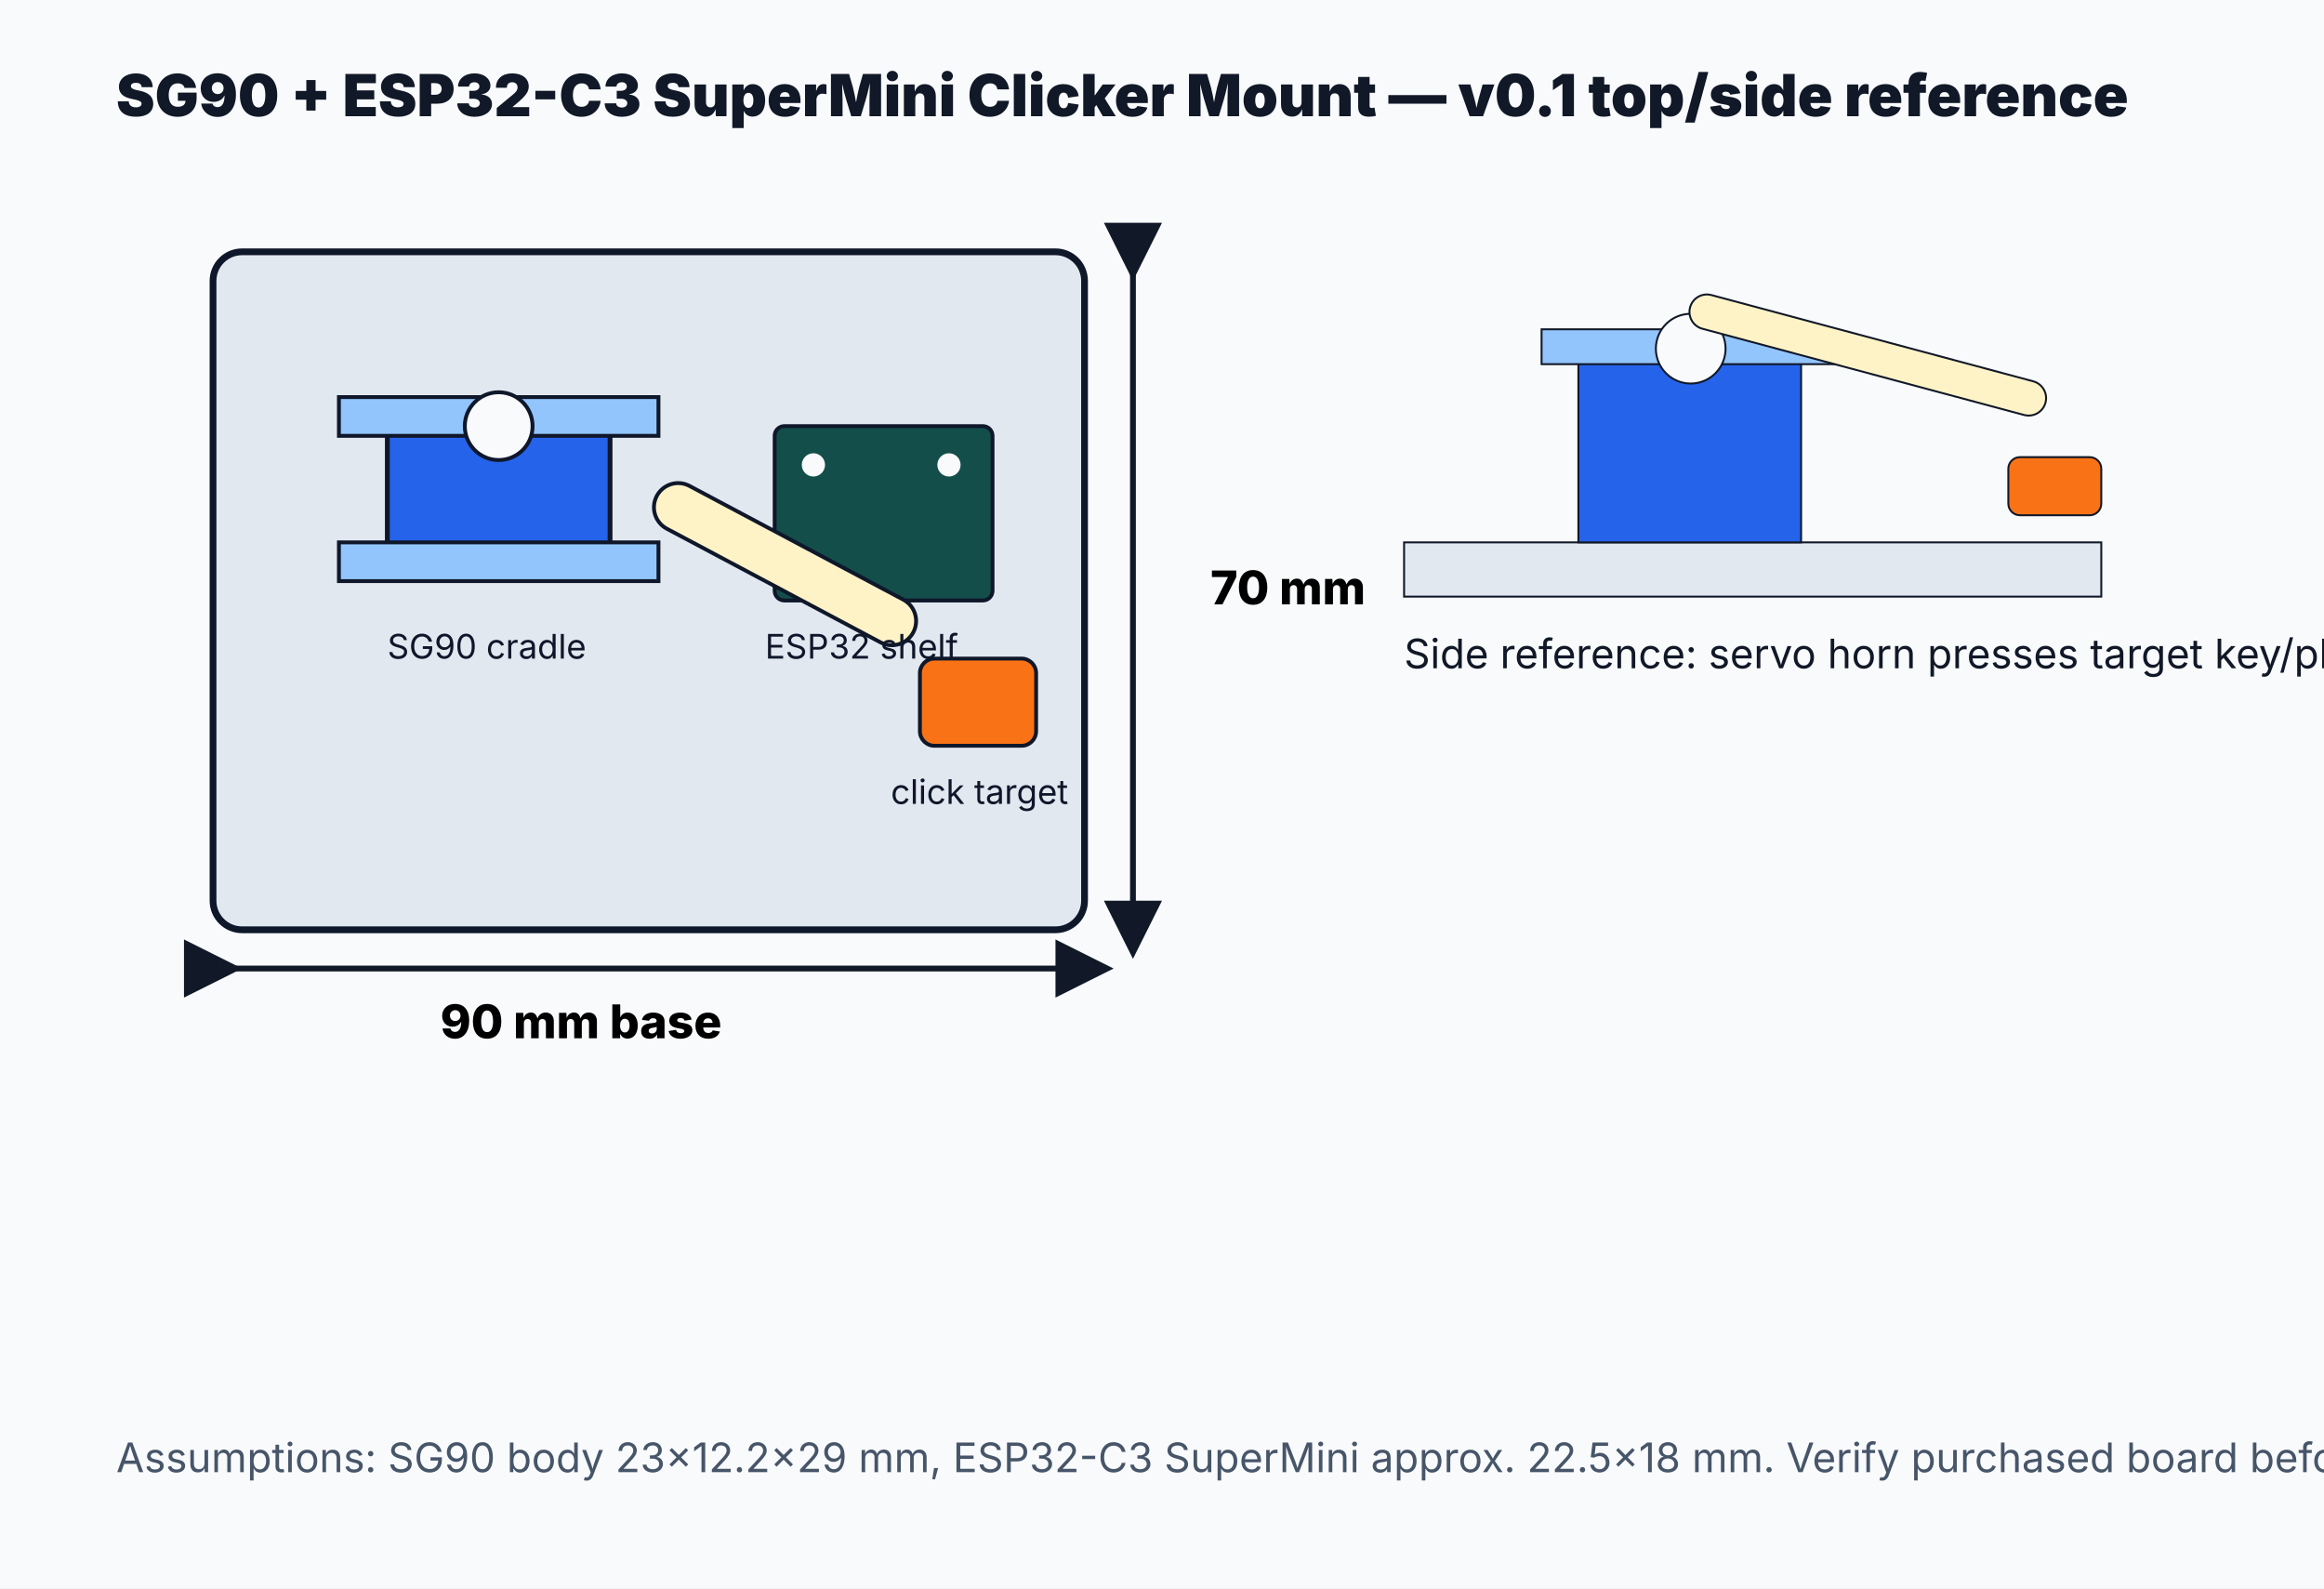
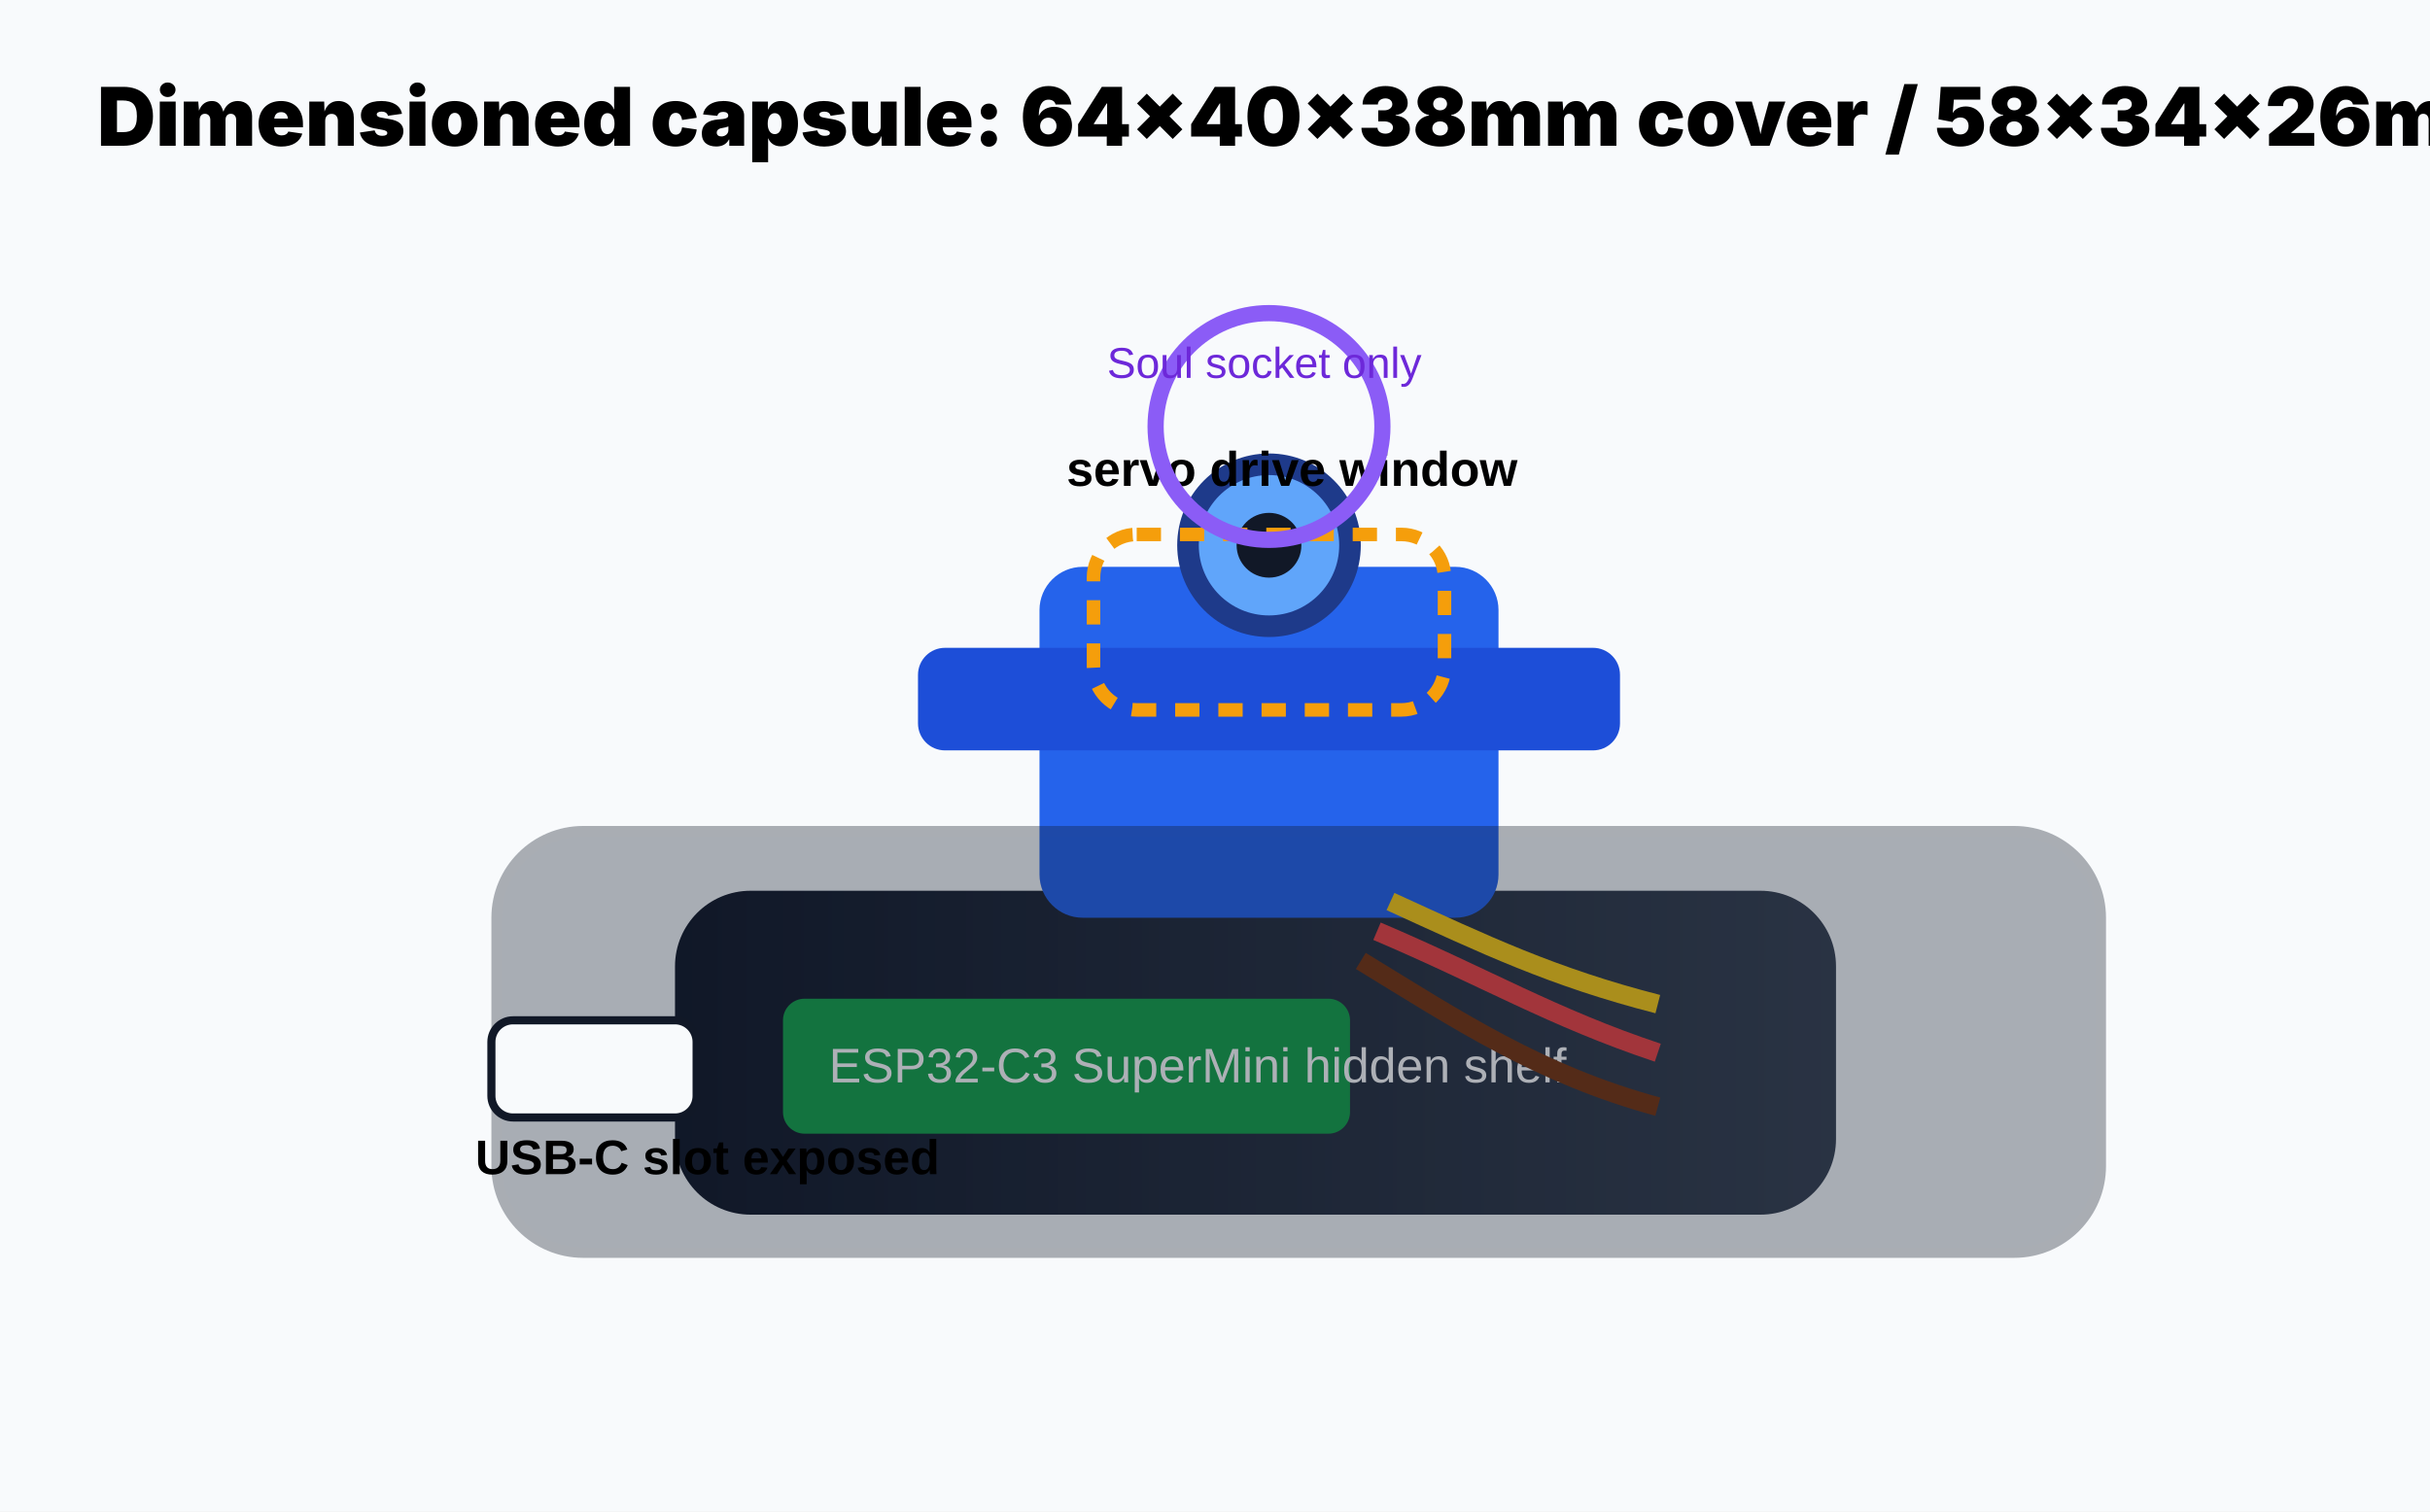
- <svg xmlns="http://www.w3.org/2000/svg" width="1200" height="820" viewBox="0 0 1200 820">
+ <svg xmlns="http://www.w3.org/2000/svg" viewBox="0 0 900 560">
  <defs>
-     <marker id="a" markerWidth="10" markerHeight="10" refX="5" refY="5" orient="auto">
-       <path d="M0 0 L10 5 L0 10 Z" fill="#111827" />
-     </marker>
+     <linearGradient id="g" x1="0" x2="1">
+       <stop stop-color="#111827" />
+       <stop offset="1" stop-color="#374151" />
+     </linearGradient>
  </defs>
-   <rect width="1200" height="820" fill="#f8fafc" />
-   <text x="60" y="60" font-family="Inter, Arial" font-size="30" font-weight="900" fill="#111827">SG90 + ESP32-C3 SuperMini Clicker Mount — v0.1 top/side reference</text>
-   <g transform="translate(110 130) scale(5)">
-     <rect x="0" y="0" width="90" height="70" rx="3" fill="#e2e8f0" stroke="#0f172a" stroke-width=".7" />
-     <rect x="18" y="18" width="23" height="12.5" fill="#2563eb" stroke="#0f172a" stroke-width=".5" />
-     <rect x="13" y="15" width="33" height="4" fill="#93c5fd" stroke="#0f172a" stroke-width=".4" />
-     <rect x="13" y="30" width="33" height="4" fill="#93c5fd" stroke="#0f172a" stroke-width=".4" />
-     <circle cx="29.5" cy="18" r="3.5" fill="#f8fafc" stroke="#0f172a" stroke-width=".4" />
-     <rect x="58" y="18" width="22.5" height="18" rx="1" fill="#134e4a" stroke="#0f172a" stroke-width=".4" />
-     <circle cx="62" cy="22" r="1.2" fill="#f8fafc" />
-     <circle cx="76" cy="22" r="1.2" fill="#f8fafc" />
-     <rect x="47" y="23" width="30" height="5" rx="2.5" fill="#fef3c7" stroke="#0f172a" stroke-width=".4" transform="rotate(28 47 23)" />
-     <rect x="73" y="42" width="12" height="9" rx="1.5" fill="#f97316" stroke="#0f172a" stroke-width=".4" />
-     <text x="18" y="42" font-family="Inter, Arial" font-size="3.5" fill="#0f172a">SG90 cradle</text>
-     <text x="57" y="42" font-family="Inter, Arial" font-size="3.5" fill="#0f172a">ESP32 shelf</text>
-     <text x="70" y="57" font-family="Inter, Arial" font-size="3.5" fill="#0f172a">click target</text>
+   <rect width="900" height="560" fill="#f8fafc" />
+   <text x="36" y="54" font-family="Inter,Arial" font-size="30" font-weight="900">Dimensioned capsule: 64×40×38mm cover / 58×34×26mm base</text>
+   <g transform="translate(130 120)">
+     <rect x="120" y="210" width="430" height="120" rx="28" fill="url(#g)" />
+     <rect x="160" y="250" width="210" height="50" rx="8" fill="#16a34a" />
+     <text x="177" y="281" font-family="Arial" font-size="18" fill="white">ESP32-C3 SuperMini hidden shelf</text>
+     <rect x="255" y="90" width="170" height="130" rx="16" fill="#2563eb" />
+     <rect x="210" y="120" width="260" height="38" rx="10" fill="#1d4ed8" />
+     <circle cx="340" cy="82" r="30" fill="#60a5fa" stroke="#1e3a8a" stroke-width="8" />
+     <circle cx="340" cy="82" r="12" fill="#111827" />
+     <path d="M385 214 C420 230 445 242 484 252" stroke="#facc15" stroke-width="7" fill="none" />
+     <path d="M380 225 C420 242 445 257 484 270" stroke="#ef4444" stroke-width="7" fill="none" />
+     <path d="M374 236 C410 258 440 278 484 290" stroke="#78350f" stroke-width="7" fill="none" />
+     <path d="M86 188 h530 a32 32 0 0 1 32 32 v92 a32 32 0 0 1 -32 32 H86 a32 32 0 0 1 -32 -32 v-92 a32 32 0 0 1 32 -32z" fill="#0f172a" opacity=".34" stroke="#111827" stroke-width="4" />
+     <rect x="52" y="258" width="76" height="36" rx="8" fill="#f8fafc" stroke="#111827" stroke-width="3" />
+     <text x="46" y="315" font-family="Arial" font-size="18" font-weight="700">USB-C slot exposed</text>
+     <rect x="275" y="78" width="130" height="65" rx="16" fill="none" stroke="#f59e0b" stroke-width="5" stroke-dasharray="9 7" />
+     <text x="265" y="60" font-family="Arial" font-size="18" font-weight="700">servo drive window</text>
+     <circle cx="340" cy="38" r="42" fill="none" stroke="#8b5cf6" stroke-width="6" />
+     <text x="280" y="20" font-family="Arial" font-size="16" fill="#6d28d9">Soul socket only</text>
  </g>
-   <line x1="110" y1="500" x2="560" y2="500" stroke="#111827" stroke-width="3" marker-start="url(#a)" marker-end="url(#a)" />
-   <text x="300" y="536" text-anchor="middle" font-family="Inter, Arial" font-size="24" font-weight="800">90 mm base</text>
-   <line x1="585" y1="130" x2="585" y2="480" stroke="#111827" stroke-width="3" marker-start="url(#a)" marker-end="url(#a)" />
-   <text x="625" y="312" font-family="Inter, Arial" font-size="24" font-weight="800">70 mm</text>
-   <g transform="translate(725 160)">
-     <rect x="0" y="120" width="360" height="28" fill="#e2e8f0" stroke="#111827" />
-     <rect x="90" y="20" width="115" height="100" fill="#2563eb" stroke="#111827" />
-     <rect x="71" y="10" width="153" height="18" fill="#93c5fd" stroke="#111827" />
-     <circle cx="148" cy="20" r="18" fill="#f8fafc" stroke="#111827" />
-     <rect x="150" y="-10" width="190" height="18" rx="9" fill="#fef3c7" stroke="#111827" transform="rotate(15 150 -10)" />
-     <rect x="312" y="76" width="48" height="30" rx="6" fill="#f97316" stroke="#111827" />
-     <text x="0" y="185" font-family="Inter, Arial" font-size="21" fill="#111827">Side reference: servo horn presses target key/plunger.</text>
-   </g>
-   <text x="60" y="760" font-family="Inter, Arial" font-size="21" fill="#475569">Assumptions: SG90 body 23×12.2×29 mm, ESP32-C3 SuperMini approx. 22.5×18 mm. Verify purchased board before final print.</text>
</svg>
